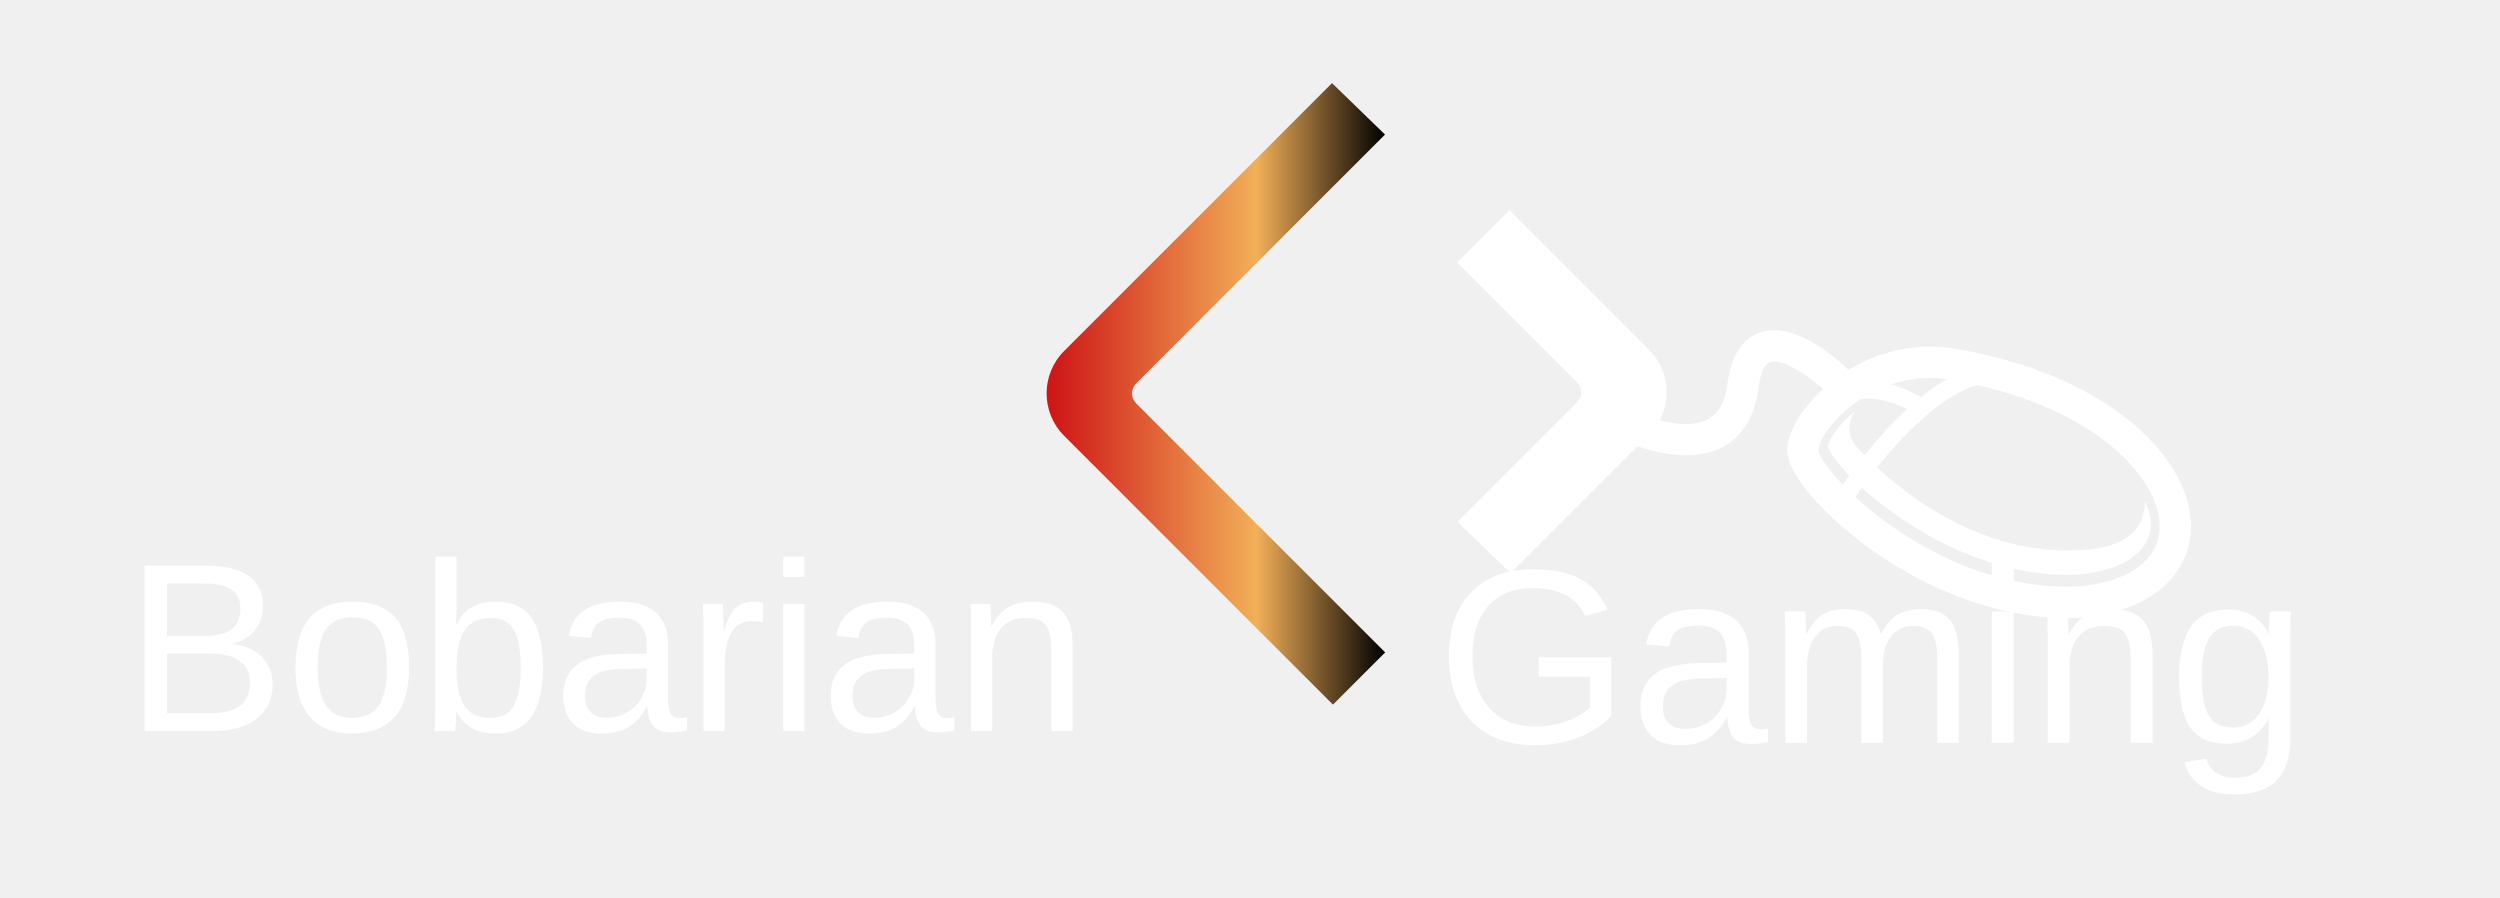
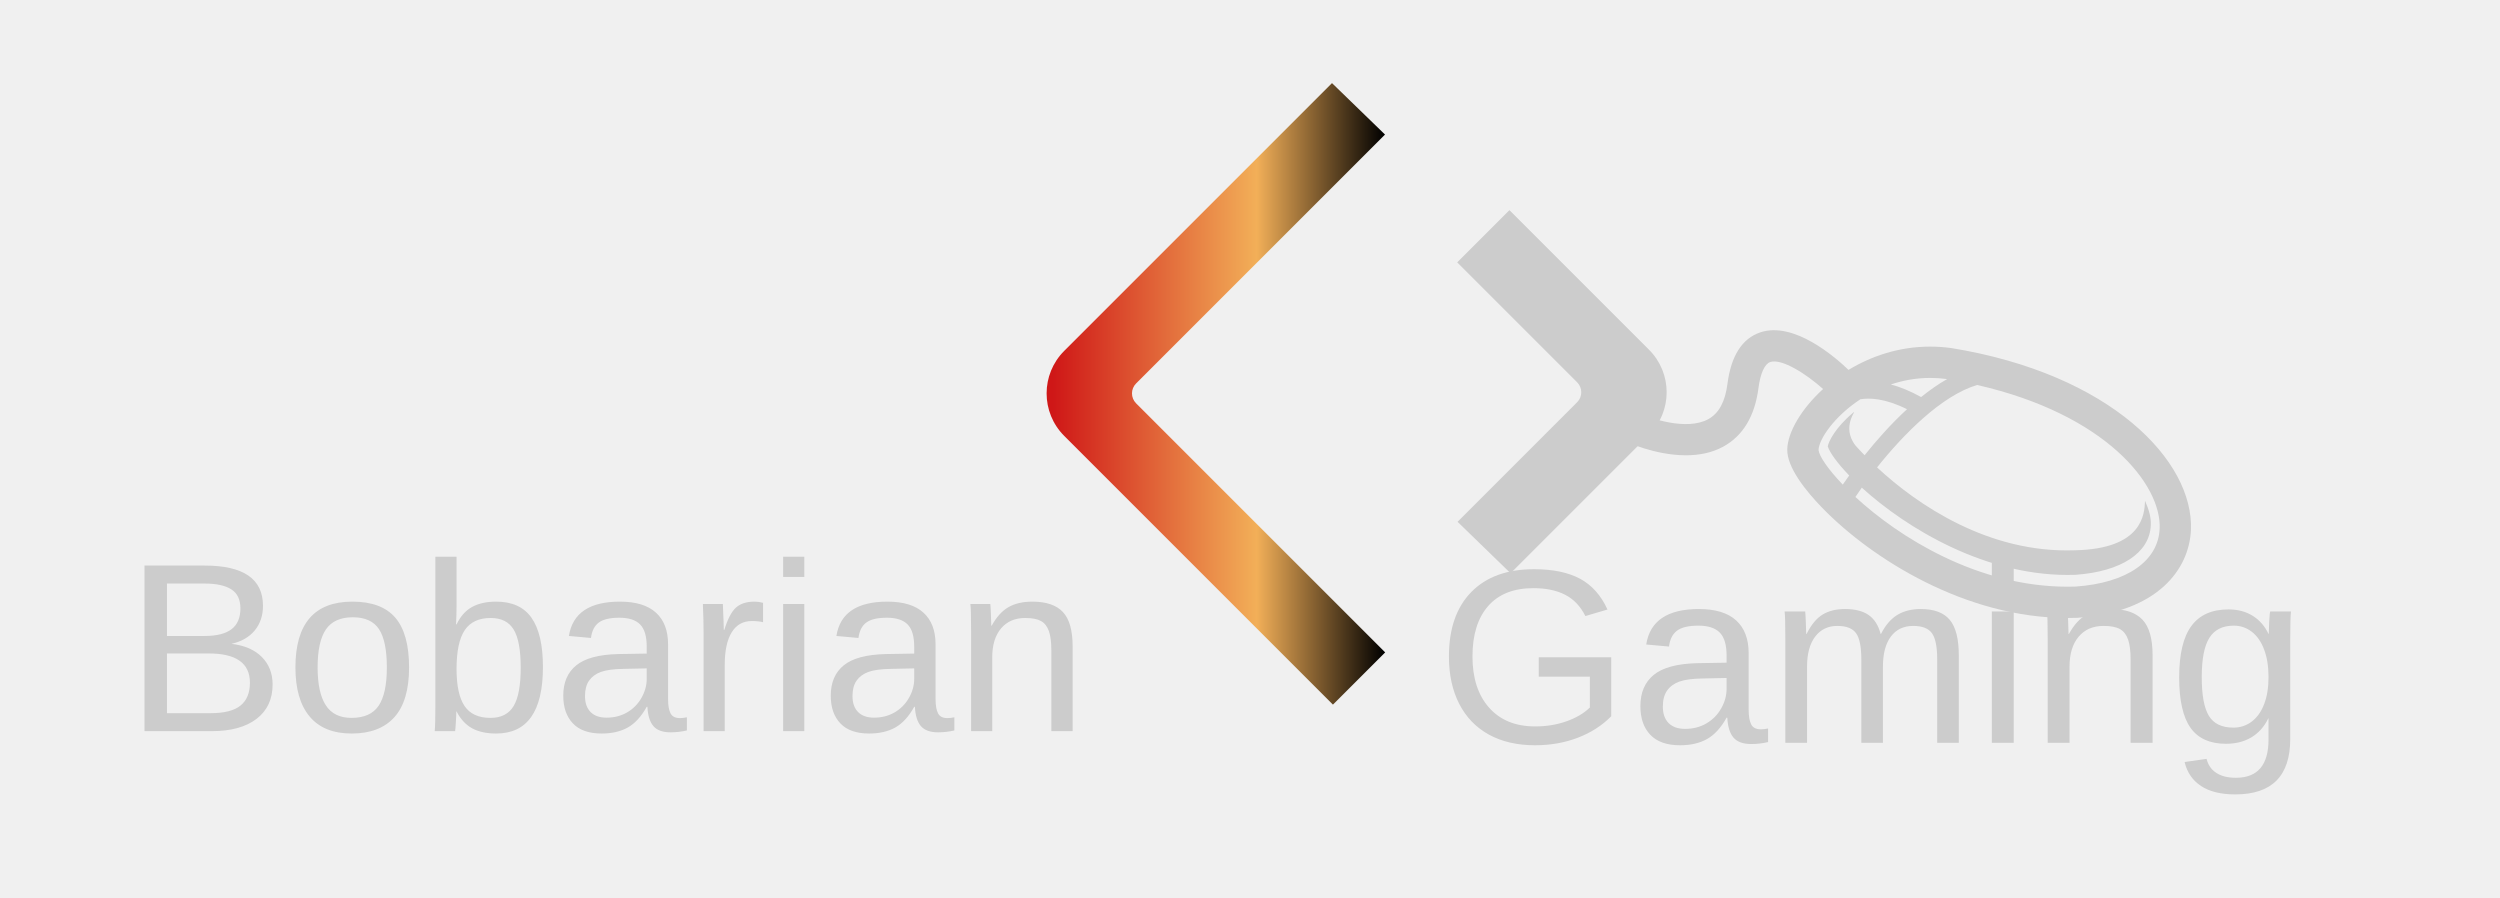
<svg xmlns="http://www.w3.org/2000/svg" class="thumb" width="886" height="318" viewBox="0,0,986,318">
  <defs />
  <g transform="matrix(2.7273,0,0,2.7273,399.1482,1.1961)">
    <svg width="58.958" height="99.877" viewBox="-0,0.062,58.958,99.877">
      <defs>
        <linearGradient x1="0" y1="0.5" x2="1" y2="0.5" id="Sjak07t7r1zq">
          <stop offset="1.66%" stop-color="#cf1717" />
          <stop offset="62.09%" stop-color="#f2af58" />
          <stop offset="100%" stop-color="#000000" />
        </linearGradient>
      </defs>
      <path d="M53.935,12.501L17.941,48.496c-0.793,0.793-0.793,2.079,0,2.873l36.017,36.017l-7.553,7.553L7.546,56.079    c-3.395-3.395-3.395-8.899,0-12.294L46.269,5.062L53.935,12.501z" fill="url('#Sjak07t7r1zq')" />
    </svg>
  </g>
  <g transform="matrix(2.7273,0,0,2.7273,561.0856,51.3006)">
    <svg width="40.288" height="62.508" viewBox="59.712,18.618,40.288,62.508">
      <defs>
        <linearGradient x1="0" y1="0.5" x2="1" y2="0.5" id="Sjak07t7r1zx">
          <stop offset="0%" stop-color="#000000" />
          <stop offset="100%" stop-color="#000000" />
        </linearGradient>
      </defs>
-       <path d="M64.763,68.686l17.296-17.296c0.793-0.793,0.793-2.079,0-2.873L64.712,31.171l7.553-7.553l20.189,20.189    c3.395,3.395,3.395,8.899,0,12.294L72.43,76.126L64.763,68.686z" fill="url('#Sjak07t7r1zx')" style="&#10;    fill: #fff;&#10;" />
+       <path d="M64.763,68.686l17.296-17.296c0.793-0.793,0.793-2.079,0-2.873L64.712,31.171l7.553-7.553l20.189,20.189    c3.395,3.395,3.395,8.899,0,12.294L72.43,76.126L64.763,68.686z" fill="url('#Sjak07t7r1zx')" style="&#10;    fill: #ccc;" />
    </svg>
  </g>
  <g transform="matrix(2.7273,0,0,2.7273,623.3869,98.6506)">
    <svg width="93.274" height="51.618" viewBox="1.615,24.092,93.274,51.618">
      <defs>
        <linearGradient x1="0" y1="0.5" x2="1" y2="0.5" id="Sjak07t7r203">
          <stop offset="64.45%" stop-color="#000000" />
          <stop offset="73.7%" stop-color="#ffffff" />
          <stop offset="87.2%" stop-color="#000000" />
          <stop offset="100%" stop-color="#000000" />
        </linearGradient>
      </defs>
-       <path d="M55.229,31.675c-1.019-0.139-2.051-0.211-3.069-0.211c-4.496,0-8.521,1.376-11.8,3.368  c-1.909-1.839-7.904-7.071-12.772-5.424c-2.62,0.886-4.214,3.396-4.738,7.459c-0.333,2.587-1.244,4.254-2.785,5.096  c-3.124,1.708-8.431-0.119-10.209-0.961c-1.127-0.54-2.479-0.062-3.019,1.063c-0.54,1.128-0.063,2.479,1.063,3.019  c0.245,0.117,4.451,2.097,8.945,2.097c1.825,0,3.699-0.326,5.374-1.236c2.872-1.562,4.594-4.421,5.12-8.498  c0.271-2.109,0.892-3.476,1.698-3.75c1.658-0.555,5.209,1.715,7.645,3.899c-3.202,2.918-5.113,6.284-5.18,8.704  c-0.073,2.639,2.725,6.083,5.083,8.508c7.135,7.336,20.703,15.9,35.453,15.902c0.001,0,0.003,0,0.005,0  c0.45,0,0.898-0.008,1.433-0.027c11.708-0.836,16.149-7.102,16.4-12.686C90.326,48.045,78.354,35.44,55.229,31.675z M54.555,36.153  c0.019,0.003,0.037,0.007,0.057,0.01c-1.287,0.731-2.544,1.62-3.754,2.595c-1.618-0.896-3.083-1.478-4.378-1.818  c1.731-0.581,3.628-0.947,5.68-0.947C52.971,35.992,53.796,36.048,54.555,36.153z M36.026,46.425c0.043-1.57,2.279-4.87,6.045-7.343  c1.32-0.222,3.572-0.152,6.747,1.434c-2.371,2.184-4.478,4.585-6.134,6.657c-0.479-0.492-0.928-0.969-1.312-1.402  c-2.198-2.801,0.413-5.385-0.343-4.752c-2.618,2.195-3.552,4.197-3.673,4.869c0.306,0.931,1.396,2.443,3.103,4.212  c-0.373,0.518-0.687,0.966-0.93,1.32C37.374,49.174,36.124,47.307,36.026,46.425z M85.354,57.795  c-0.211,4.711-4.772,7.844-12.119,8.369c-0.399,0.014-0.795,0.02-1.192,0.02c-0.001,0-0.003,0-0.003,0  c-13.055,0-24.372-7.158-30.685-12.975c0.277-0.42,0.586-0.869,0.926-1.348c6.382,5.803,18.125,13.055,30.909,12.604  c6.586-0.473,10.701-3.145,10.883-7.145c0.052-1.17-0.24-2.17-0.832-3.551c-0.086,1.932-0.342,6.957-10.176,7.15  c-12.446,0.439-22.72-6.547-28.577-11.985c3.795-4.759,9.323-10.39,14.471-11.921C77.573,41.259,85.641,51.424,85.354,57.795z" fill="url('#Sjak07t7r203')" style="&#10;    fill: #fff;&#10;" />
+       <path d="M55.229,31.675c-1.019-0.139-2.051-0.211-3.069-0.211c-4.496,0-8.521,1.376-11.8,3.368  c-1.909-1.839-7.904-7.071-12.772-5.424c-2.62,0.886-4.214,3.396-4.738,7.459c-0.333,2.587-1.244,4.254-2.785,5.096  c-3.124,1.708-8.431-0.119-10.209-0.961c-1.127-0.54-2.479-0.062-3.019,1.063c-0.54,1.128-0.063,2.479,1.063,3.019  c0.245,0.117,4.451,2.097,8.945,2.097c1.825,0,3.699-0.326,5.374-1.236c2.872-1.562,4.594-4.421,5.12-8.498  c0.271-2.109,0.892-3.476,1.698-3.75c1.658-0.555,5.209,1.715,7.645,3.899c-3.202,2.918-5.113,6.284-5.18,8.704  c-0.073,2.639,2.725,6.083,5.083,8.508c7.135,7.336,20.703,15.9,35.453,15.902c0.001,0,0.003,0,0.005,0  c0.45,0,0.898-0.008,1.433-0.027c11.708-0.836,16.149-7.102,16.4-12.686C90.326,48.045,78.354,35.44,55.229,31.675z M54.555,36.153  c0.019,0.003,0.037,0.007,0.057,0.01c-1.287,0.731-2.544,1.62-3.754,2.595c-1.618-0.896-3.083-1.478-4.378-1.818  c1.731-0.581,3.628-0.947,5.68-0.947C52.971,35.992,53.796,36.048,54.555,36.153z M36.026,46.425c0.043-1.57,2.279-4.87,6.045-7.343  c1.32-0.222,3.572-0.152,6.747,1.434c-2.371,2.184-4.478,4.585-6.134,6.657c-0.479-0.492-0.928-0.969-1.312-1.402  c-2.198-2.801,0.413-5.385-0.343-4.752c-2.618,2.195-3.552,4.197-3.673,4.869c0.306,0.931,1.396,2.443,3.103,4.212  c-0.373,0.518-0.687,0.966-0.93,1.32C37.374,49.174,36.124,47.307,36.026,46.425z M85.354,57.795  c-0.211,4.711-4.772,7.844-12.119,8.369c-0.399,0.014-0.795,0.02-1.192,0.02c-0.001,0-0.003,0-0.003,0  c-13.055,0-24.372-7.158-30.685-12.975c0.277-0.42,0.586-0.869,0.926-1.348c6.382,5.803,18.125,13.055,30.909,12.604  c6.586-0.473,10.701-3.145,10.883-7.145c0.052-1.17-0.24-2.17-0.832-3.551c-0.086,1.932-0.342,6.957-10.176,7.15  c-12.446,0.439-22.72-6.547-28.577-11.985c3.795-4.759,9.323-10.39,14.471-11.921C77.573,41.259,85.641,51.424,85.354,57.795z" fill="url('#Sjak07t7r203')" style="&#10;    fill: #ccc;" />
    </svg>
  </g>
  <g transform="matrix(0.9493,0,0,0.9493,0.4596,191.4417)">
    <svg width="574.857" height="128" style="overflow: visible;">
      <defs>
        <linearGradient x1="0" y1="64" x2="574.86" y2="64" gradientUnits="userSpaceOnUse" id="Sjak07t7r20d">
          <stop offset="0%" stop-color="#000000" />
          <stop offset="100%" stop-color="#000000" />
        </linearGradient>
      </defs>
      <path fill="none" d="M-50,108 C231.984,107 271.984,107 553.969,108" style="" />
-       <text x="251.5" y="0" fill="url('#Sjak07t7r20d')" dy="83.2" style="font-size: 100px;font-family: Arial;text-anchor: middle;fill: #fff;">Bobarian</text>
+       <text x="251.5" y="0" fill="url('#Sjak07t7r20d')" dy="83.2" style="font-size: 100px;font-family: Arial;text-anchor: middle;fill: #ccc;">Bobarian</text>
    </svg>
  </g>
  <g transform="matrix(0.9806,0,0,0.9806,590.1314,193.4363)">
    <svg width="453" height="128" style="overflow: visible;">
      <defs>
        <linearGradient x1="0" y1="64" x2="453" y2="64" gradientUnits="userSpaceOnUse" id="Sjak07t7r20k">
          <stop offset="40.28%" stop-color="#000000" />
          <stop offset="99.53%" stop-color="#000000" />
          <stop offset="100%" stop-color="#000000" />
        </linearGradient>
      </defs>
      <path fill="none" d="M-50,108 C131.25,107 171.25,107 352.5,108" style="" />
-       <text x="151" y="0" fill="url('#Sjak07t7r20k')" dy="83.2" style="font-size: 100px;text-anchor: middle;font-family: Arial;fill: #fff;">Gaming</text>
+       <text x="151" y="0" fill="url('#Sjak07t7r20k')" dy="83.2" style="font-size: 100px;text-anchor: middle;font-family: Arial;fill: #ccc;">Gaming</text>
    </svg>
  </g>
</svg>
